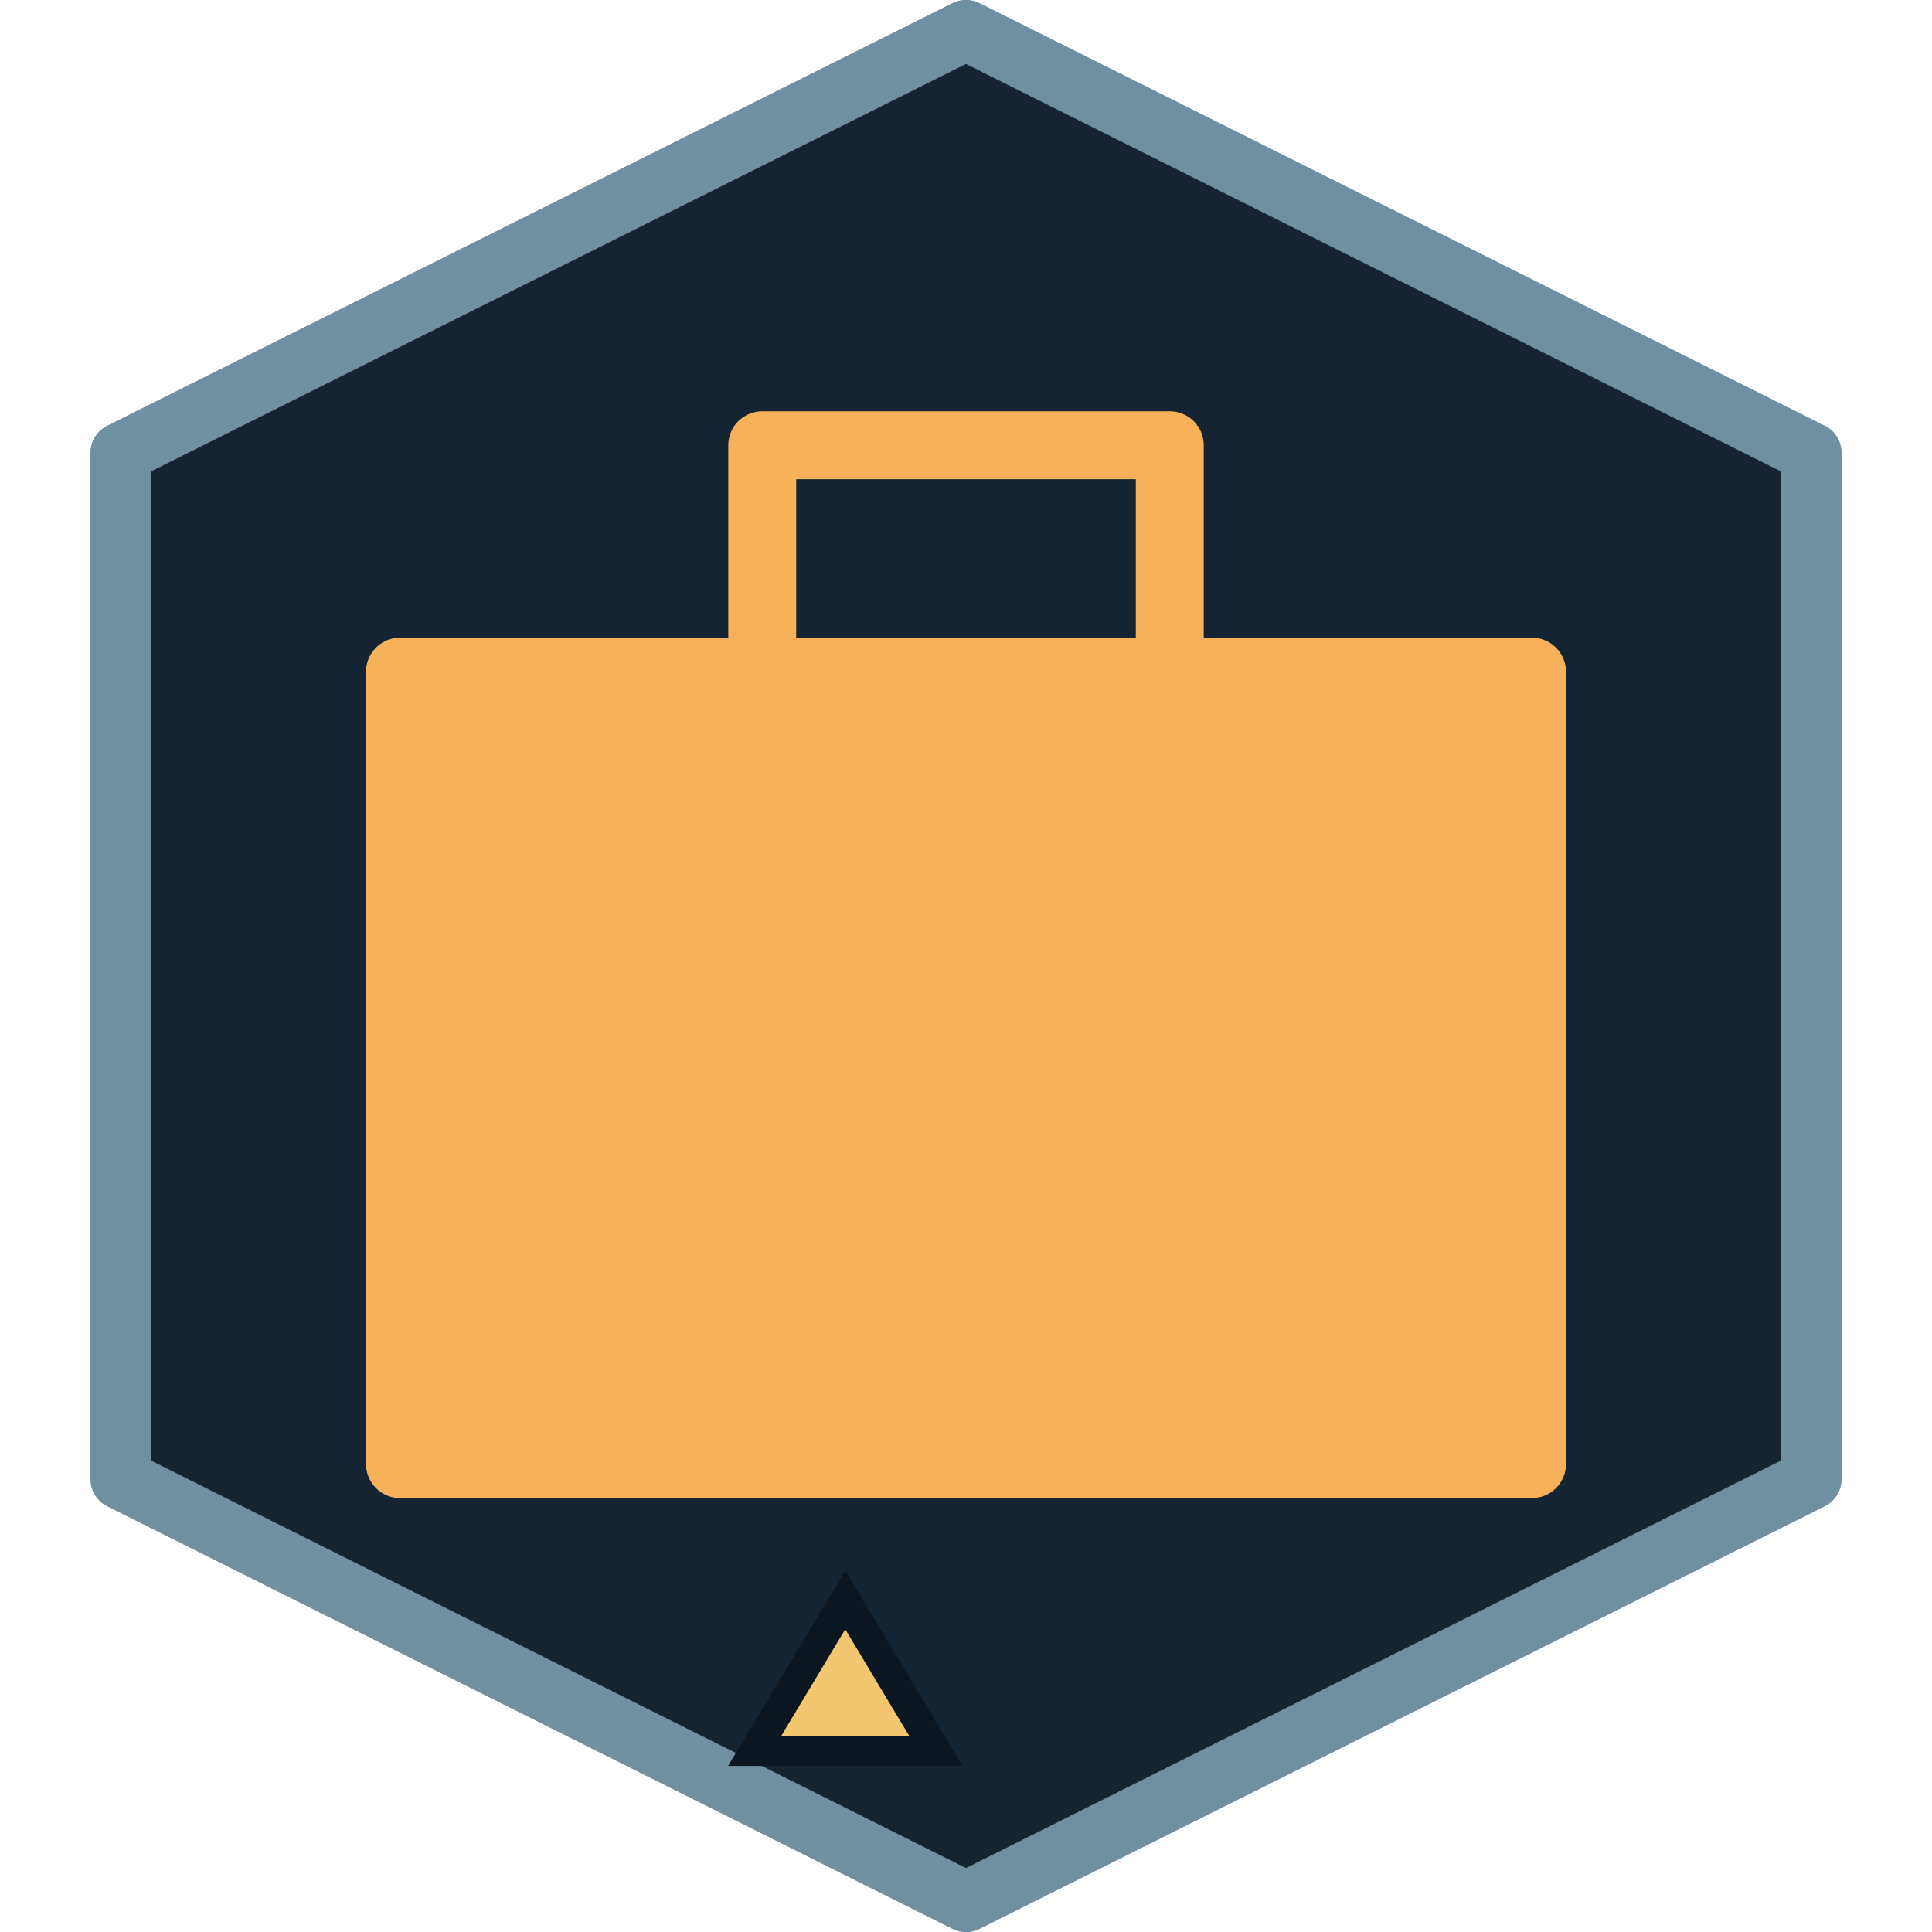
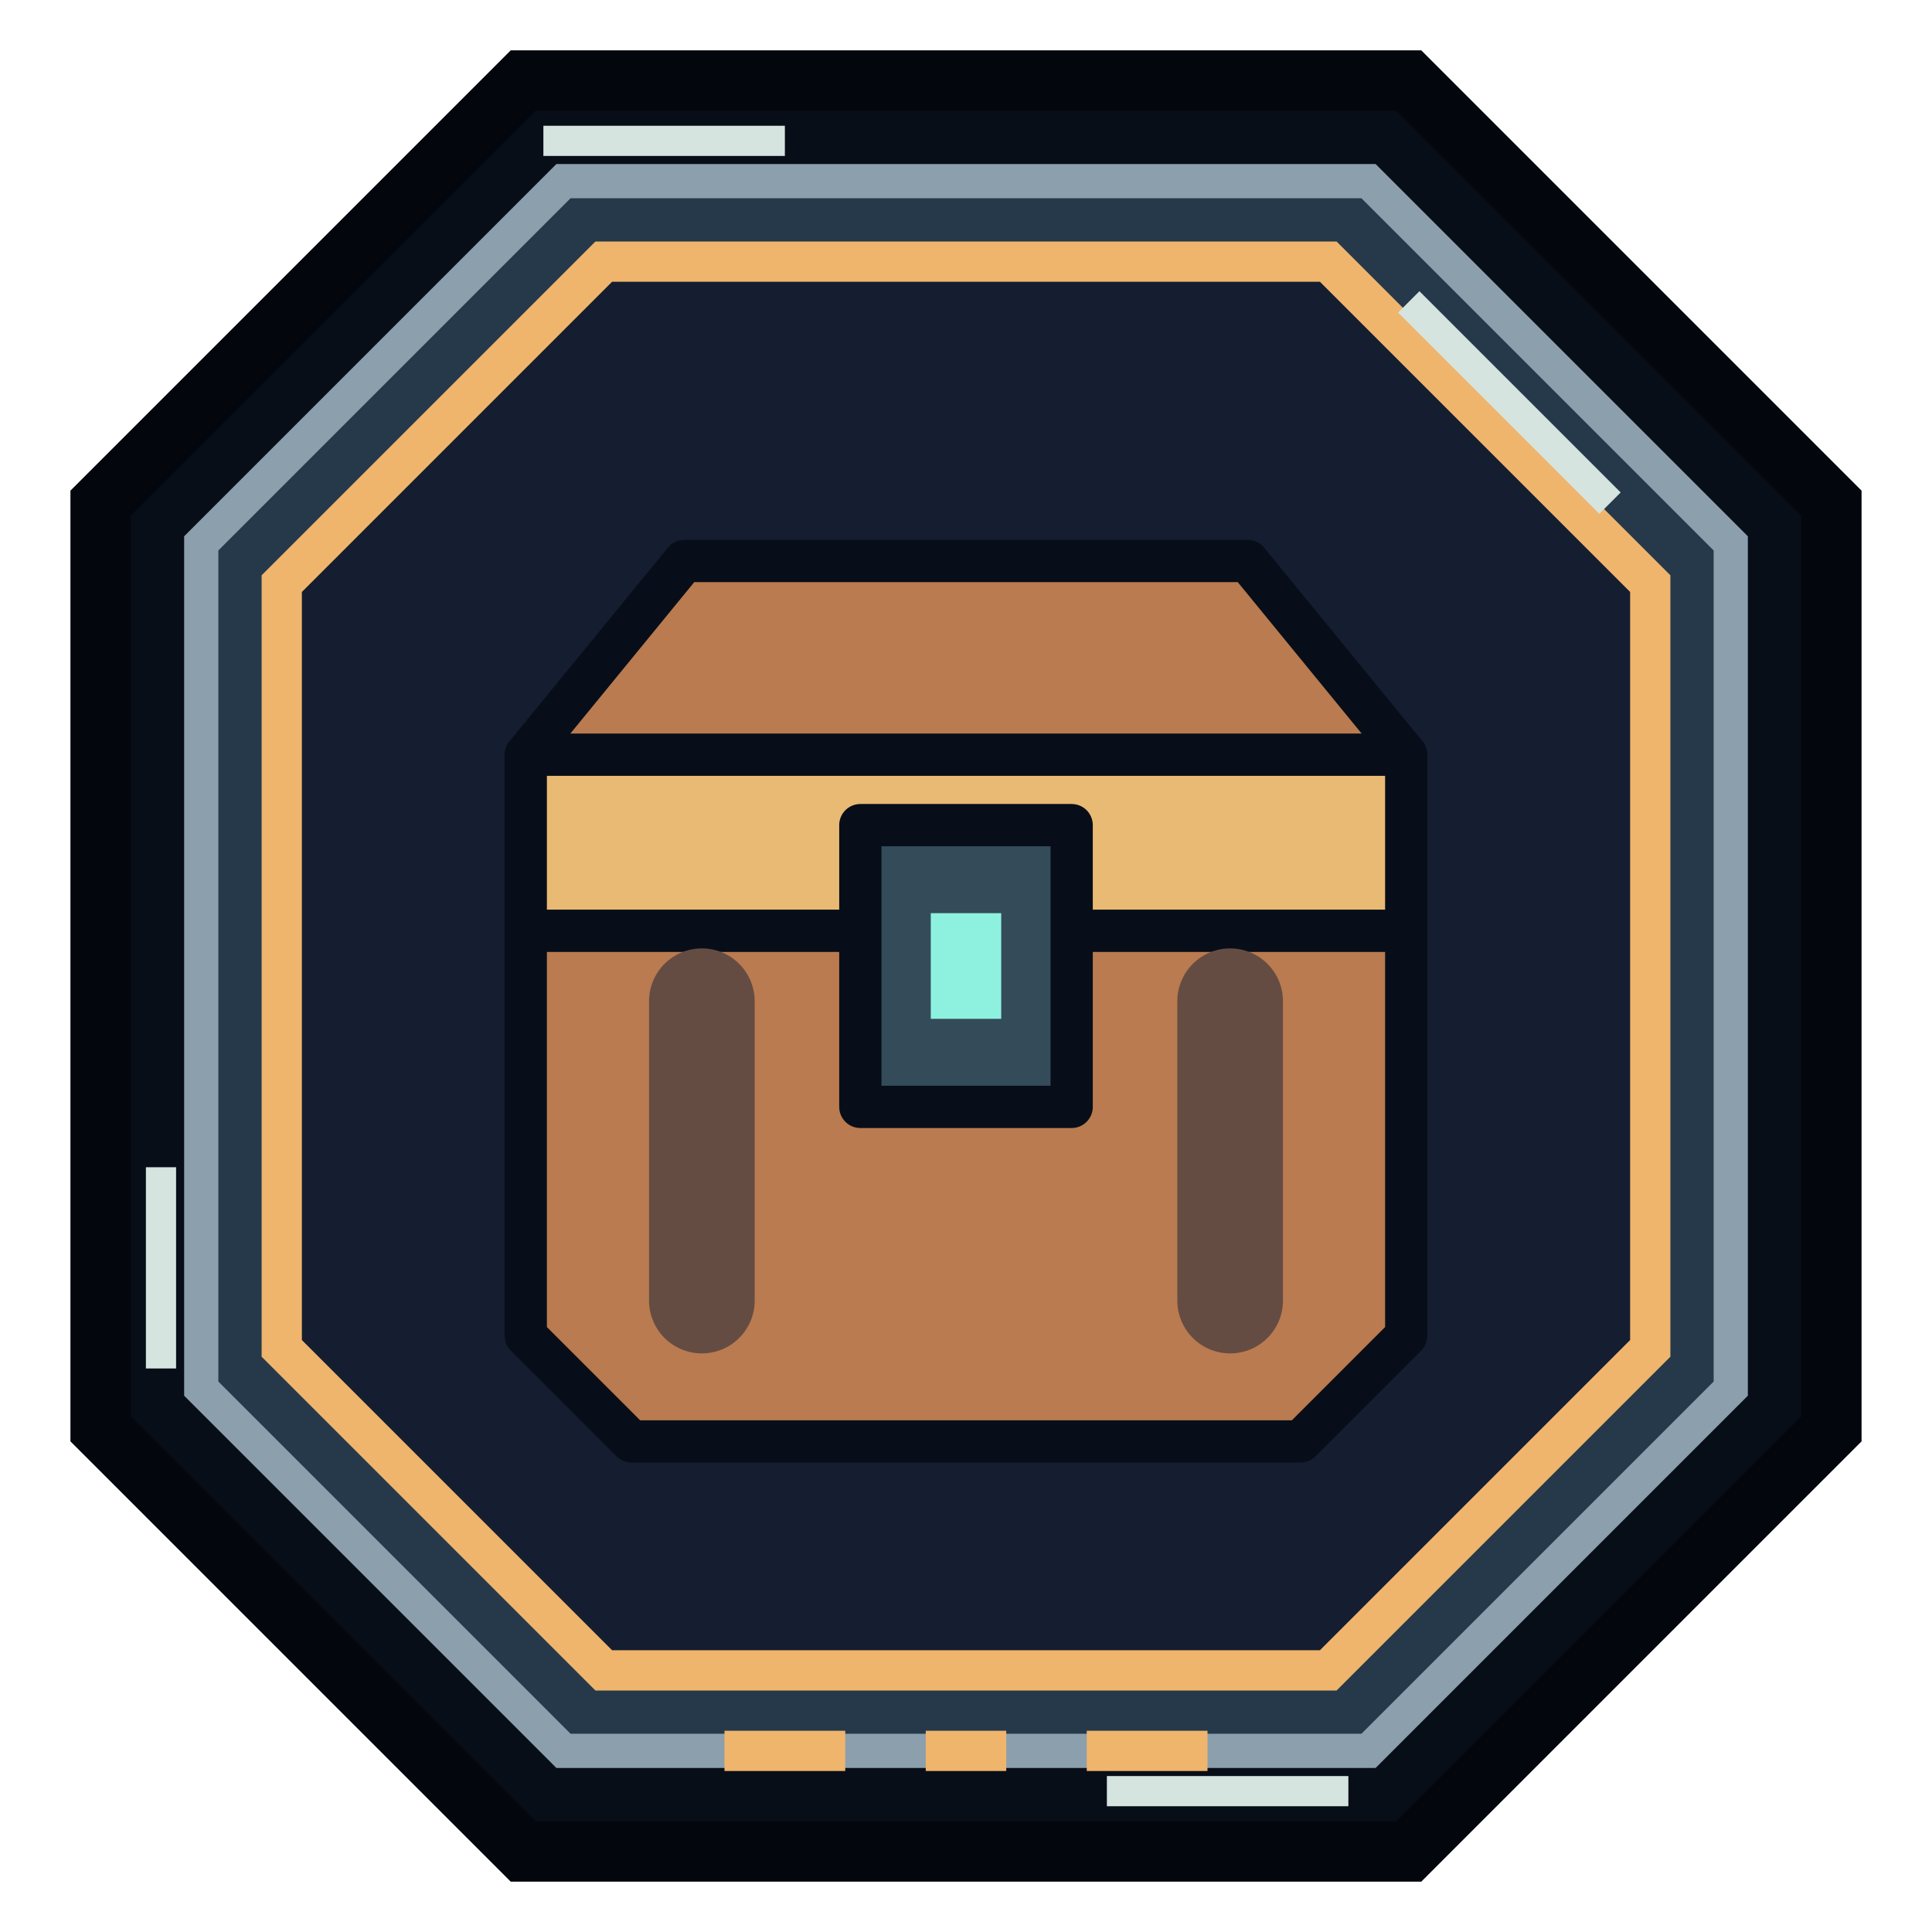
- <svg xmlns="http://www.w3.org/2000/svg" width="128" height="128" viewBox="0 0 64 64">
-   <g fill="#f6b15a" stroke="#070d16" stroke-width="6" stroke-linejoin="round" stroke-linecap="round">
-     <path d="M32 1L60 15V49L32 63L4 49V15Z" fill="#142432" stroke="#6f90a1" stroke-width="2" />
-     <g transform="translate(8 8) scale(.75)">
-       <path d="M7 19H57V54H7Z" />
-       <path d="M23 19V9H41V19M7 33H57M28 29H36V39H28Z" fill="none" />
-     </g>
+ <svg xmlns="http://www.w3.org/2000/svg" width="192" height="192" viewBox="0 0 96 96">
+   <path d="M26 4H70L91 25V71L70 92H26L5 71V25Z" fill="#080e18" stroke="#03070d" stroke-width="3" />
+   <path d="M28 9H68L86 27V69L68 87H28L10 69V27Z" fill="#26394a" stroke="#8c9fac" stroke-width="1.7" />
+   <path d="M30 13H66L82 29V67L66 83H30L14 67V29Z" fill="#151e30" stroke="#efb56d" stroke-width="2" />
+   <path d="M27 7H39M70 15L80 25M8 58V68M55 89H67" stroke="#d5e4df" stroke-width="1.5" />
+   <g transform="translate(20 20) scale(.875)" stroke="#080e19" stroke-width="2.4" stroke-linejoin="round" stroke-linecap="round">
+     <path d="M7 20L16 9H48L57 20V53L51 59H13L7 53Z" fill="#b97b4f" />
+     <path d="M7 20H57V30H7Z" fill="#e9ba74" />
+     <path d="M17 34V51M47 34V51" stroke="#654c43" stroke-width="6" />
+     <path d="M26 24H38V40H26Z" fill="#344b59" />
+     <path d="M30 29H34V35H30Z" fill="#8ef1df" stroke="none" />
  </g>
-   <g fill="#f6b15a" stroke="#f6b15a" stroke-width="3" stroke-linejoin="round" stroke-linecap="round">
-     <path d="M32 1L60 15V49L32 63L4 49V15Z" fill="#142432" stroke="#6f90a1" stroke-width="2" />
-     <g transform="translate(8 8) scale(.75)">
-       <path d="M7 19H57V54H7Z" />
-       <path d="M23 19V9H41V19M7 33H57M28 29H36V39H28Z" fill="none" />
-     </g>
-   </g>
-   <path d="M25 58L28 53L31 58Z" fill="#f3c66f" stroke="#0b1621" stroke-width="1" />
+   <path d="M36 87H42M46 87H50M54 87H60" stroke="#efb56d" stroke-width="2" />
</svg>
